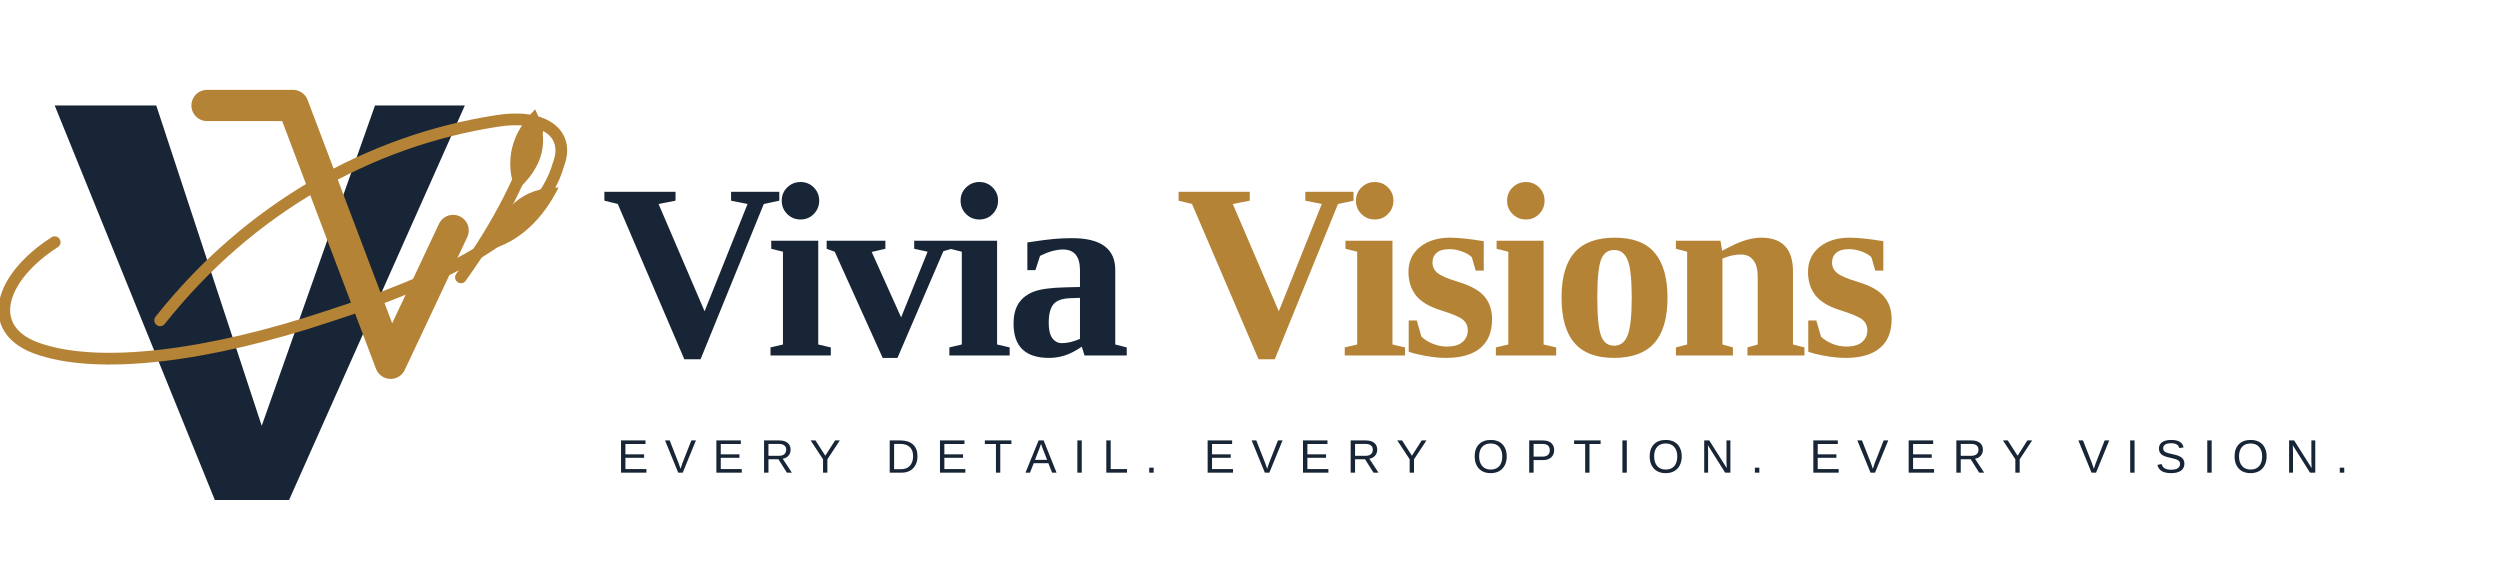
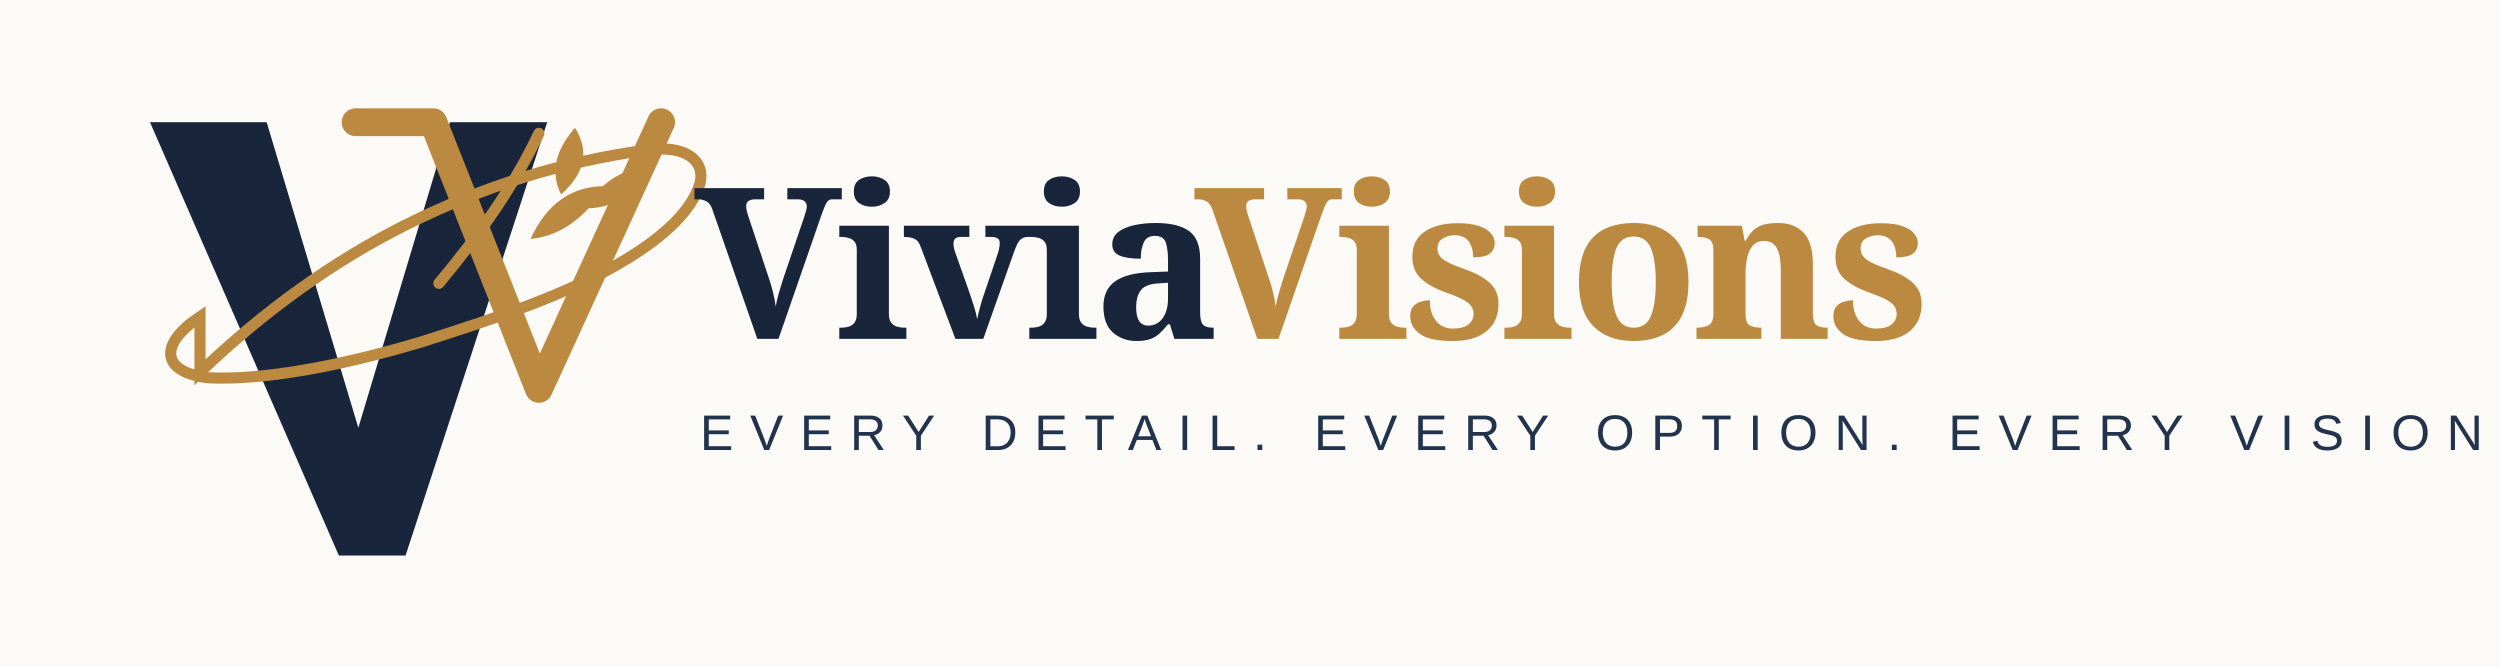
- <svg xmlns="http://www.w3.org/2000/svg" viewBox="0 0 640 150" role="img" aria-label="ViviaVisions">
-   <g transform="translate(10 24)">
-     <path d="M4 3h26l27 82L86 3h23L64 104H45L4 3Z" fill="#172536" />
-     <path d="M43 3h22l25 66 16-34" fill="none" stroke="#B58336" stroke-width="8" stroke-linecap="round" stroke-linejoin="round" />
-     <path d="M31 58c23-29 54-46 86-51 12-2 19 3 16 11-5 18-31 30-59 39-30 10-59 14-75 8-13-5-9-18 5-27" fill="none" stroke="#B58336" stroke-width="3" stroke-linecap="round" />
-     <path d="M108 47c10-14 16-26 20-39" fill="none" stroke="#B58336" stroke-width="3" stroke-linecap="round" />
-     <path d="M115 40c8-2 14-8 18-16-9 0-15 5-18 16Zm7-15c-3-8-1-15 5-21 4 8 2 15-5 21Z" fill="#B58336" />
+ <svg xmlns="http://www.w3.org/2000/svg" viewBox="0 0 900 240" role="img" aria-label="ViviaVisions">
+   <rect width="900" height="240" fill="#fcfaf7" />
+   <g transform="translate(42 28)">
+     <path d="M12 16h42l33 110L120 16h35L104 172H80L12 16Z" fill="#18253b" />
+     <path d="M86 16h28l38 96 44-96" fill="none" stroke="#bb8a40" stroke-width="10" stroke-linecap="round" stroke-linejoin="round" />
+     <path d="M30 106c23-22 48-40 74-53 28-14 57-23 87-27 14-2 21 4 19 12-3 10-13 19-26 27-21 13-49 22-74 30-30 9-58 14-77 13-17-2-18-12-3-22Z" fill="none" stroke="#bb8a40" stroke-width="4" stroke-linecap="round" />
+     <path d="M116 74c15-18 27-35 36-54" fill="none" stroke="#bb8a40" stroke-width="4" stroke-linecap="round" />
+     <path d="M149 58c11-1 20-8 27-19-12 0-21 6-27 19Zm11-16c-4-8-2-16 5-24 5 8 4 16-5 24Z" fill="#bb8a40" />
+     <path d="M169 47c10 0 18-5 23-15-11 1-18 6-23 15Z" fill="#bb8a40" />
  </g>
-   <text x="154" y="91" font-family="Georgia, 'Times New Roman', serif" font-size="64" font-weight="600" letter-spacing="-2" fill="#172536">Vivia</text>
-   <text x="301" y="91" font-family="Georgia, 'Times New Roman', serif" font-size="64" font-weight="600" letter-spacing="-2" fill="#B58336">Visions</text>
-   <text x="158" y="121" font-family="Arial, Helvetica, sans-serif" font-size="12" letter-spacing="4.2" fill="#172536">EVERY DETAIL. EVERY OPTION. EVERY VISION.</text>
+   <text x="250" y="122" font-family="Bodoni Moda, Playfair Display, Georgia, serif" font-size="76" font-weight="600" letter-spacing="-2.2" fill="#18253b">Vivia</text>
+   <text x="430" y="122" font-family="Bodoni Moda, Playfair Display, Georgia, serif" font-size="76" font-weight="600" letter-spacing="-2.2" fill="#bb8a40">Visions</text>
+   <text x="252" y="162" font-family="Arial, Helvetica, sans-serif" font-size="18" letter-spacing="6" fill="#22334d">EVERY DETAIL. EVERY OPTION. EVERY VISION.</text>
</svg>
